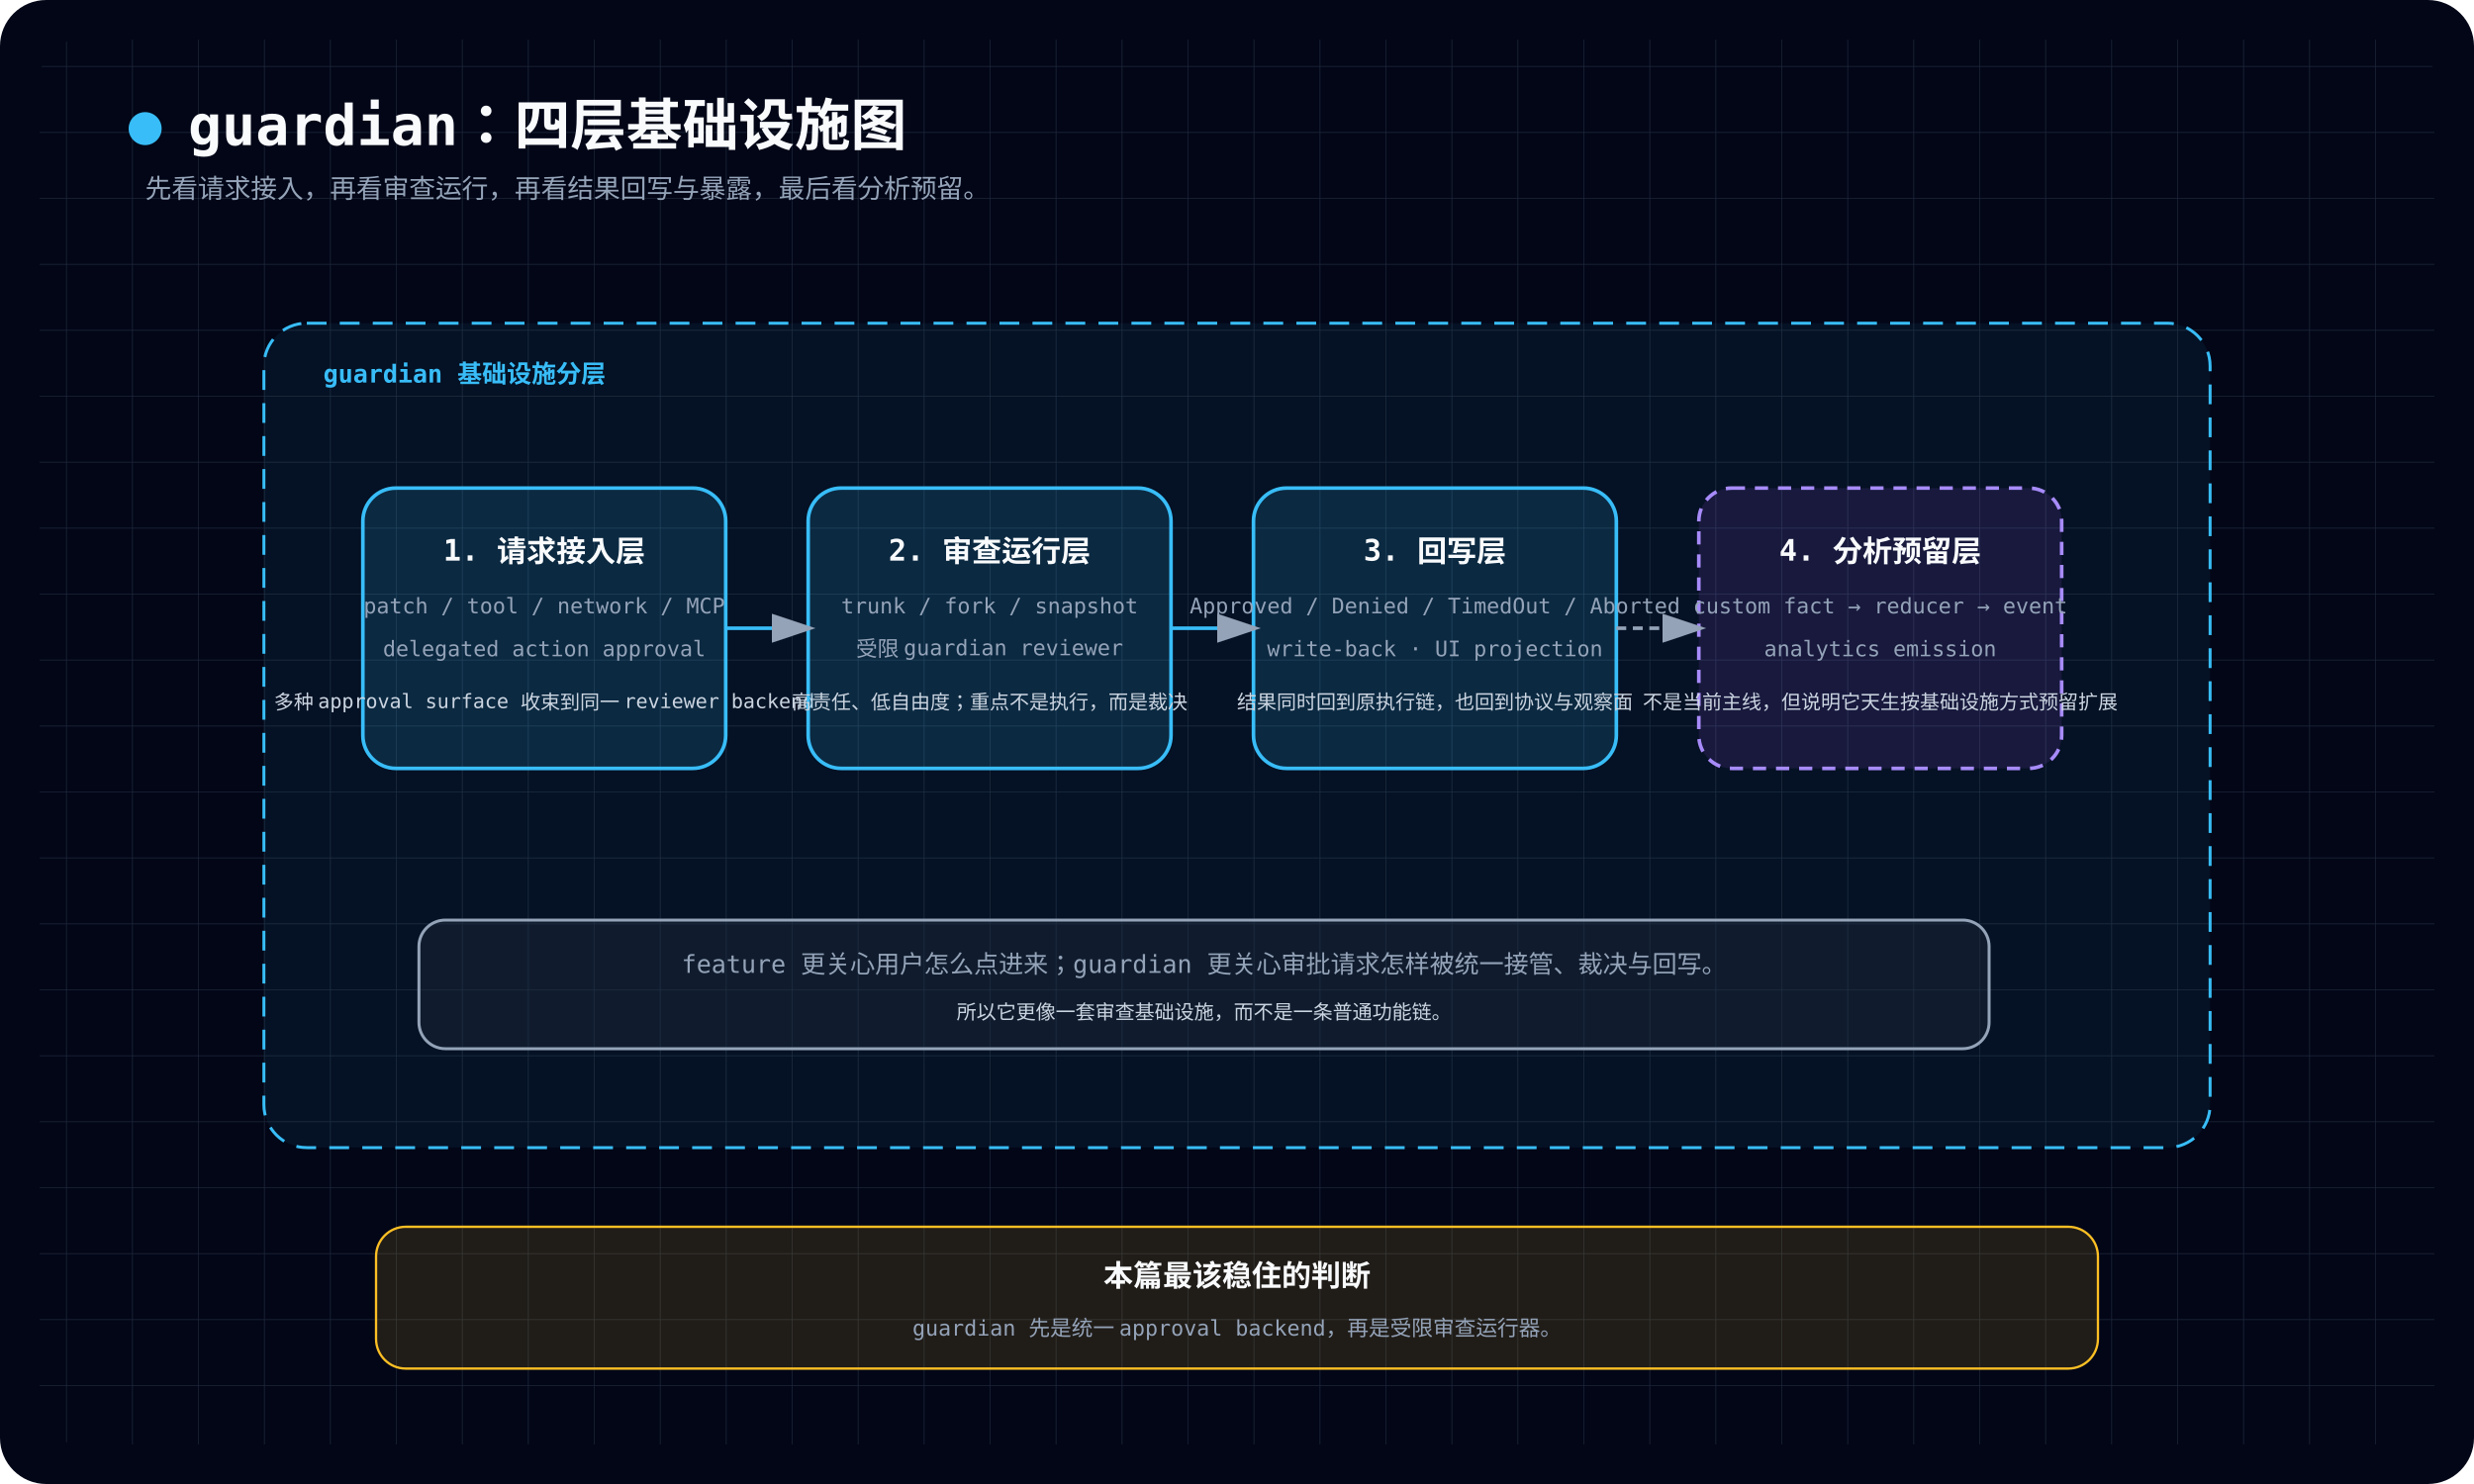
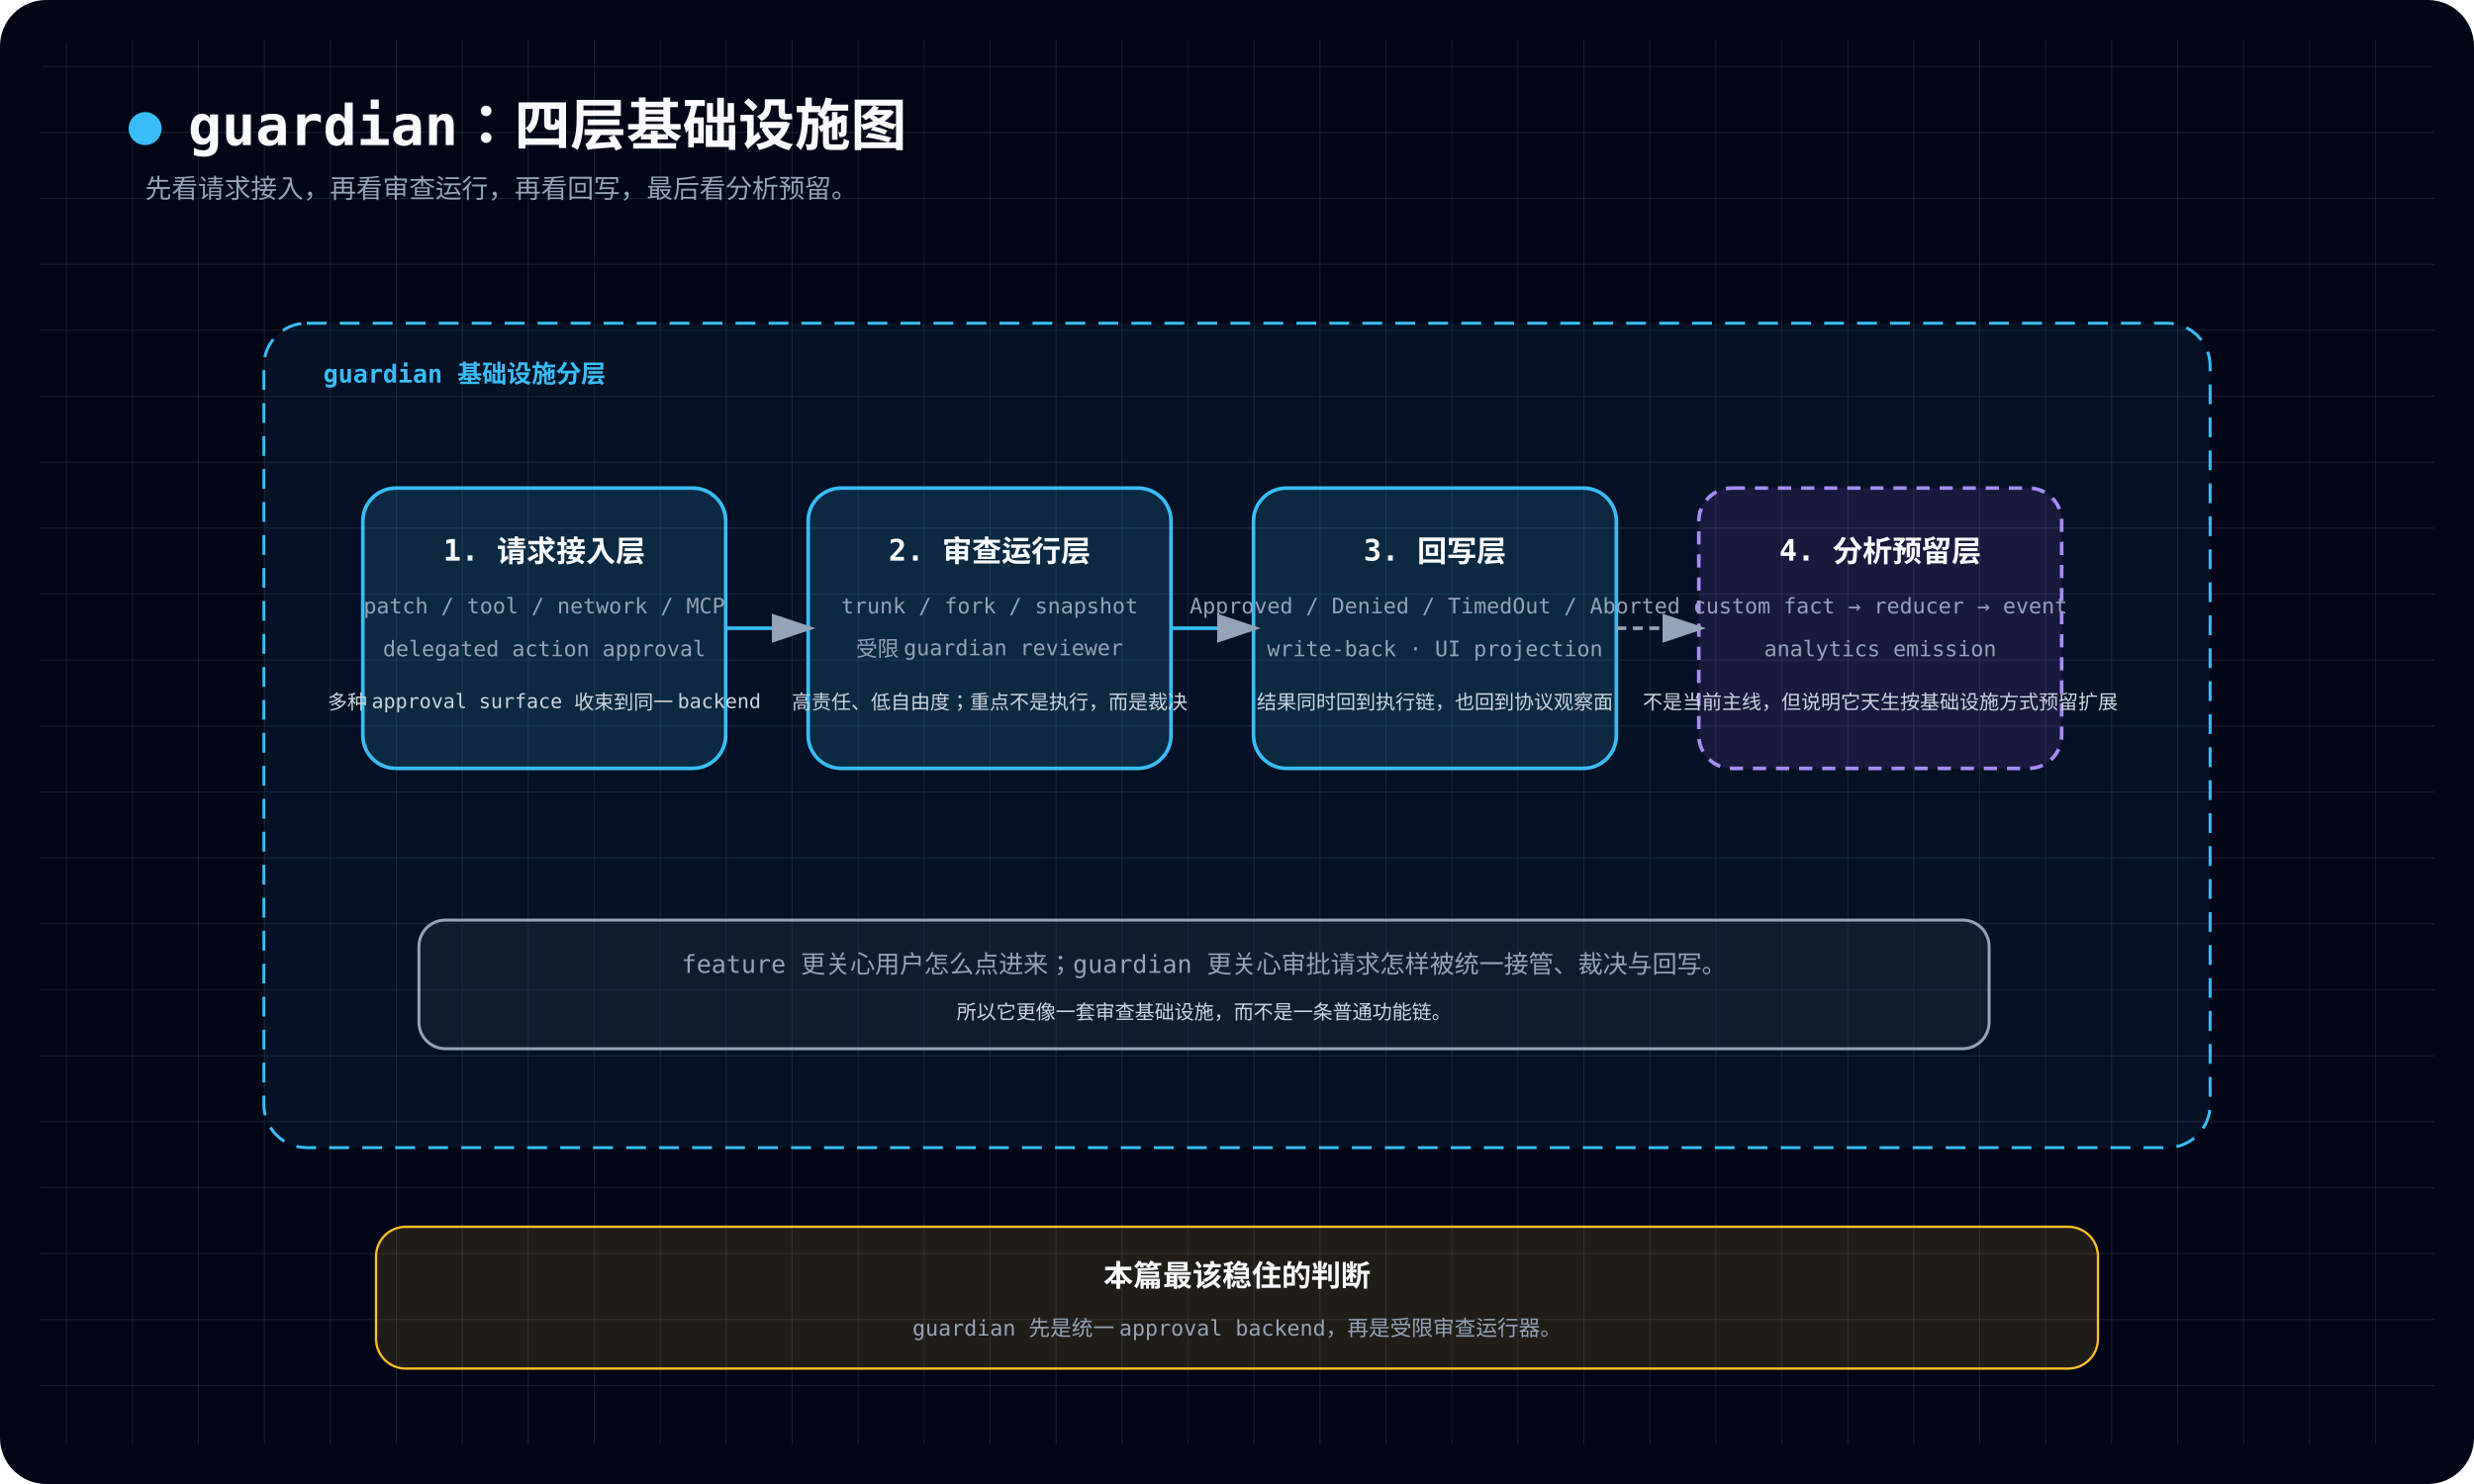
<svg xmlns="http://www.w3.org/2000/svg" width="1500" height="900" viewBox="0 0 1500 900" fill="none">
  <defs>
    <pattern id="grid" width="40" height="40" patternUnits="userSpaceOnUse">
      <path d="M 40 0 L 0 0 0 40" fill="none" stroke="#1e293b" stroke-width="0.8" />
    </pattern>
    <marker id="arrow" markerWidth="12" markerHeight="8" refX="10" refY="4" orient="auto">
      <polygon points="0 0, 12 4, 0 8" fill="#94a3b8" />
    </marker>
    <style>.title{font:700 34px 'JetBrains Mono',monospace;fill:#f8fafc}.subtitle{font:500 16px 'JetBrains Mono',monospace;fill:#94a3b8}.label{font:700 18px 'JetBrains Mono',monospace;fill:#f8fafc}.sub{font:500 13px 'JetBrains Mono',monospace;fill:#94a3b8}.tiny{font:500 12px 'JetBrains Mono',monospace;fill:#cbd5e1}.section{font:700 15px 'JetBrains Mono',monospace}.legend{font:600 12px 'JetBrains Mono',monospace;fill:#cbd5e1}</style>
  </defs>
  <rect width="1500" height="900" rx="28" fill="#020617" />
  <rect x="24" y="24" width="1452" height="852" rx="24" fill="url(#grid)" />
  <circle cx="88" cy="78" r="10" fill="#38bdf8" />
  <text x="114" y="88" class="title">guardian：四层基础设施图</text>
-   <text x="88" y="120" class="subtitle">先看请求接入，再看审查运行，再看结果回写与暴露，最后看分析预留。</text>
+   <text x="88" y="120" class="subtitle">先看请求接入，再看审查运行，再看回写，最后看分析预留。</text>
  <rect x="160" y="196" width="1180" height="500" rx="26" fill="rgba(56,189,248,0.06)" stroke="#38bdf8" stroke-width="1.8" stroke-dasharray="12 8" />
  <text x="196" y="232" class="section" fill="#38bdf8">guardian 基础设施分层</text>
  <rect x="220" y="296" width="220" height="170" rx="20" fill="rgba(56,189,248,0.14)" stroke="#38bdf8" stroke-width="2.2" />
  <text x="330" y="340" text-anchor="middle" class="label">1. 请求接入层</text>
  <text x="330" y="372" text-anchor="middle" class="sub">patch / tool / network / MCP</text>
  <text x="330" y="398" text-anchor="middle" class="sub">delegated action approval</text>
-   <text x="330" y="430" text-anchor="middle" class="tiny">多种 approval surface 收束到同一 reviewer backend</text>
+   <text x="330" y="430" text-anchor="middle" class="tiny">多种 approval surface 收束到同一 backend</text>
  <rect x="490" y="296" width="220" height="170" rx="20" fill="rgba(56,189,248,0.14)" stroke="#38bdf8" stroke-width="2.2" />
  <text x="600" y="340" text-anchor="middle" class="label">2. 审查运行层</text>
  <text x="600" y="372" text-anchor="middle" class="sub">trunk / fork / snapshot</text>
  <text x="600" y="398" text-anchor="middle" class="sub">受限 guardian reviewer</text>
  <text x="600" y="430" text-anchor="middle" class="tiny">高责任、低自由度；重点不是执行，而是裁决</text>
  <rect x="760" y="296" width="220" height="170" rx="20" fill="rgba(56,189,248,0.14)" stroke="#38bdf8" stroke-width="2.2" />
  <text x="870" y="340" text-anchor="middle" class="label">3. 回写层</text>
  <text x="870" y="372" text-anchor="middle" class="sub">Approved / Denied / TimedOut / Aborted</text>
  <text x="870" y="398" text-anchor="middle" class="sub">write-back · UI projection</text>
-   <text x="870" y="430" text-anchor="middle" class="tiny">结果同时回到原执行链，也回到协议与观察面</text>
+   <text x="870" y="430" text-anchor="middle" class="tiny">结果同时回到执行链，也回到协议观察面</text>
  <rect x="1030" y="296" width="220" height="170" rx="20" fill="rgba(168,85,247,0.12)" stroke="#a78bfa" stroke-width="2.2" stroke-dasharray="8 6" />
  <text x="1140" y="340" text-anchor="middle" class="label">4. 分析预留层</text>
  <text x="1140" y="372" text-anchor="middle" class="sub">custom fact → reducer → event</text>
  <text x="1140" y="398" text-anchor="middle" class="sub">analytics emission</text>
  <text x="1140" y="430" text-anchor="middle" class="tiny">不是当前主线，但说明它天生按基础设施方式预留扩展</text>
  <line x1="440" y1="381" x2="490" y2="381" stroke="#38bdf8" stroke-width="2.2" marker-end="url(#arrow)" />
  <line x1="710" y1="381" x2="760" y2="381" stroke="#38bdf8" stroke-width="2.2" marker-end="url(#arrow)" />
  <line x1="980" y1="381" x2="1030" y2="381" stroke="#94a3b8" stroke-width="2.2" stroke-dasharray="6 4" marker-end="url(#arrow)" />
  <rect x="254" y="558" width="952" height="78" rx="16" fill="rgba(30,41,59,0.44)" stroke="#94a3b8" stroke-width="1.8" />
  <text x="730" y="590" text-anchor="middle" class="sub" style="font-size:15px">feature 更关心用户怎么点进来；guardian 更关心审批请求怎样被统一接管、裁决与回写。</text>
  <text x="730" y="618" text-anchor="middle" class="tiny">所以它更像一套审查基础设施，而不是一条普通功能链。</text>
  <rect x="228" y="744" width="1044" height="86" rx="18" fill="rgba(251,191,36,0.12)" stroke="#fbbf24" stroke-width="1.4" />
  <text x="750" y="780" text-anchor="middle" class="label">本篇最该稳住的判断</text>
  <text x="750" y="810" text-anchor="middle" class="sub">guardian 先是统一 approval backend，再是受限审查运行器。</text>
</svg>
